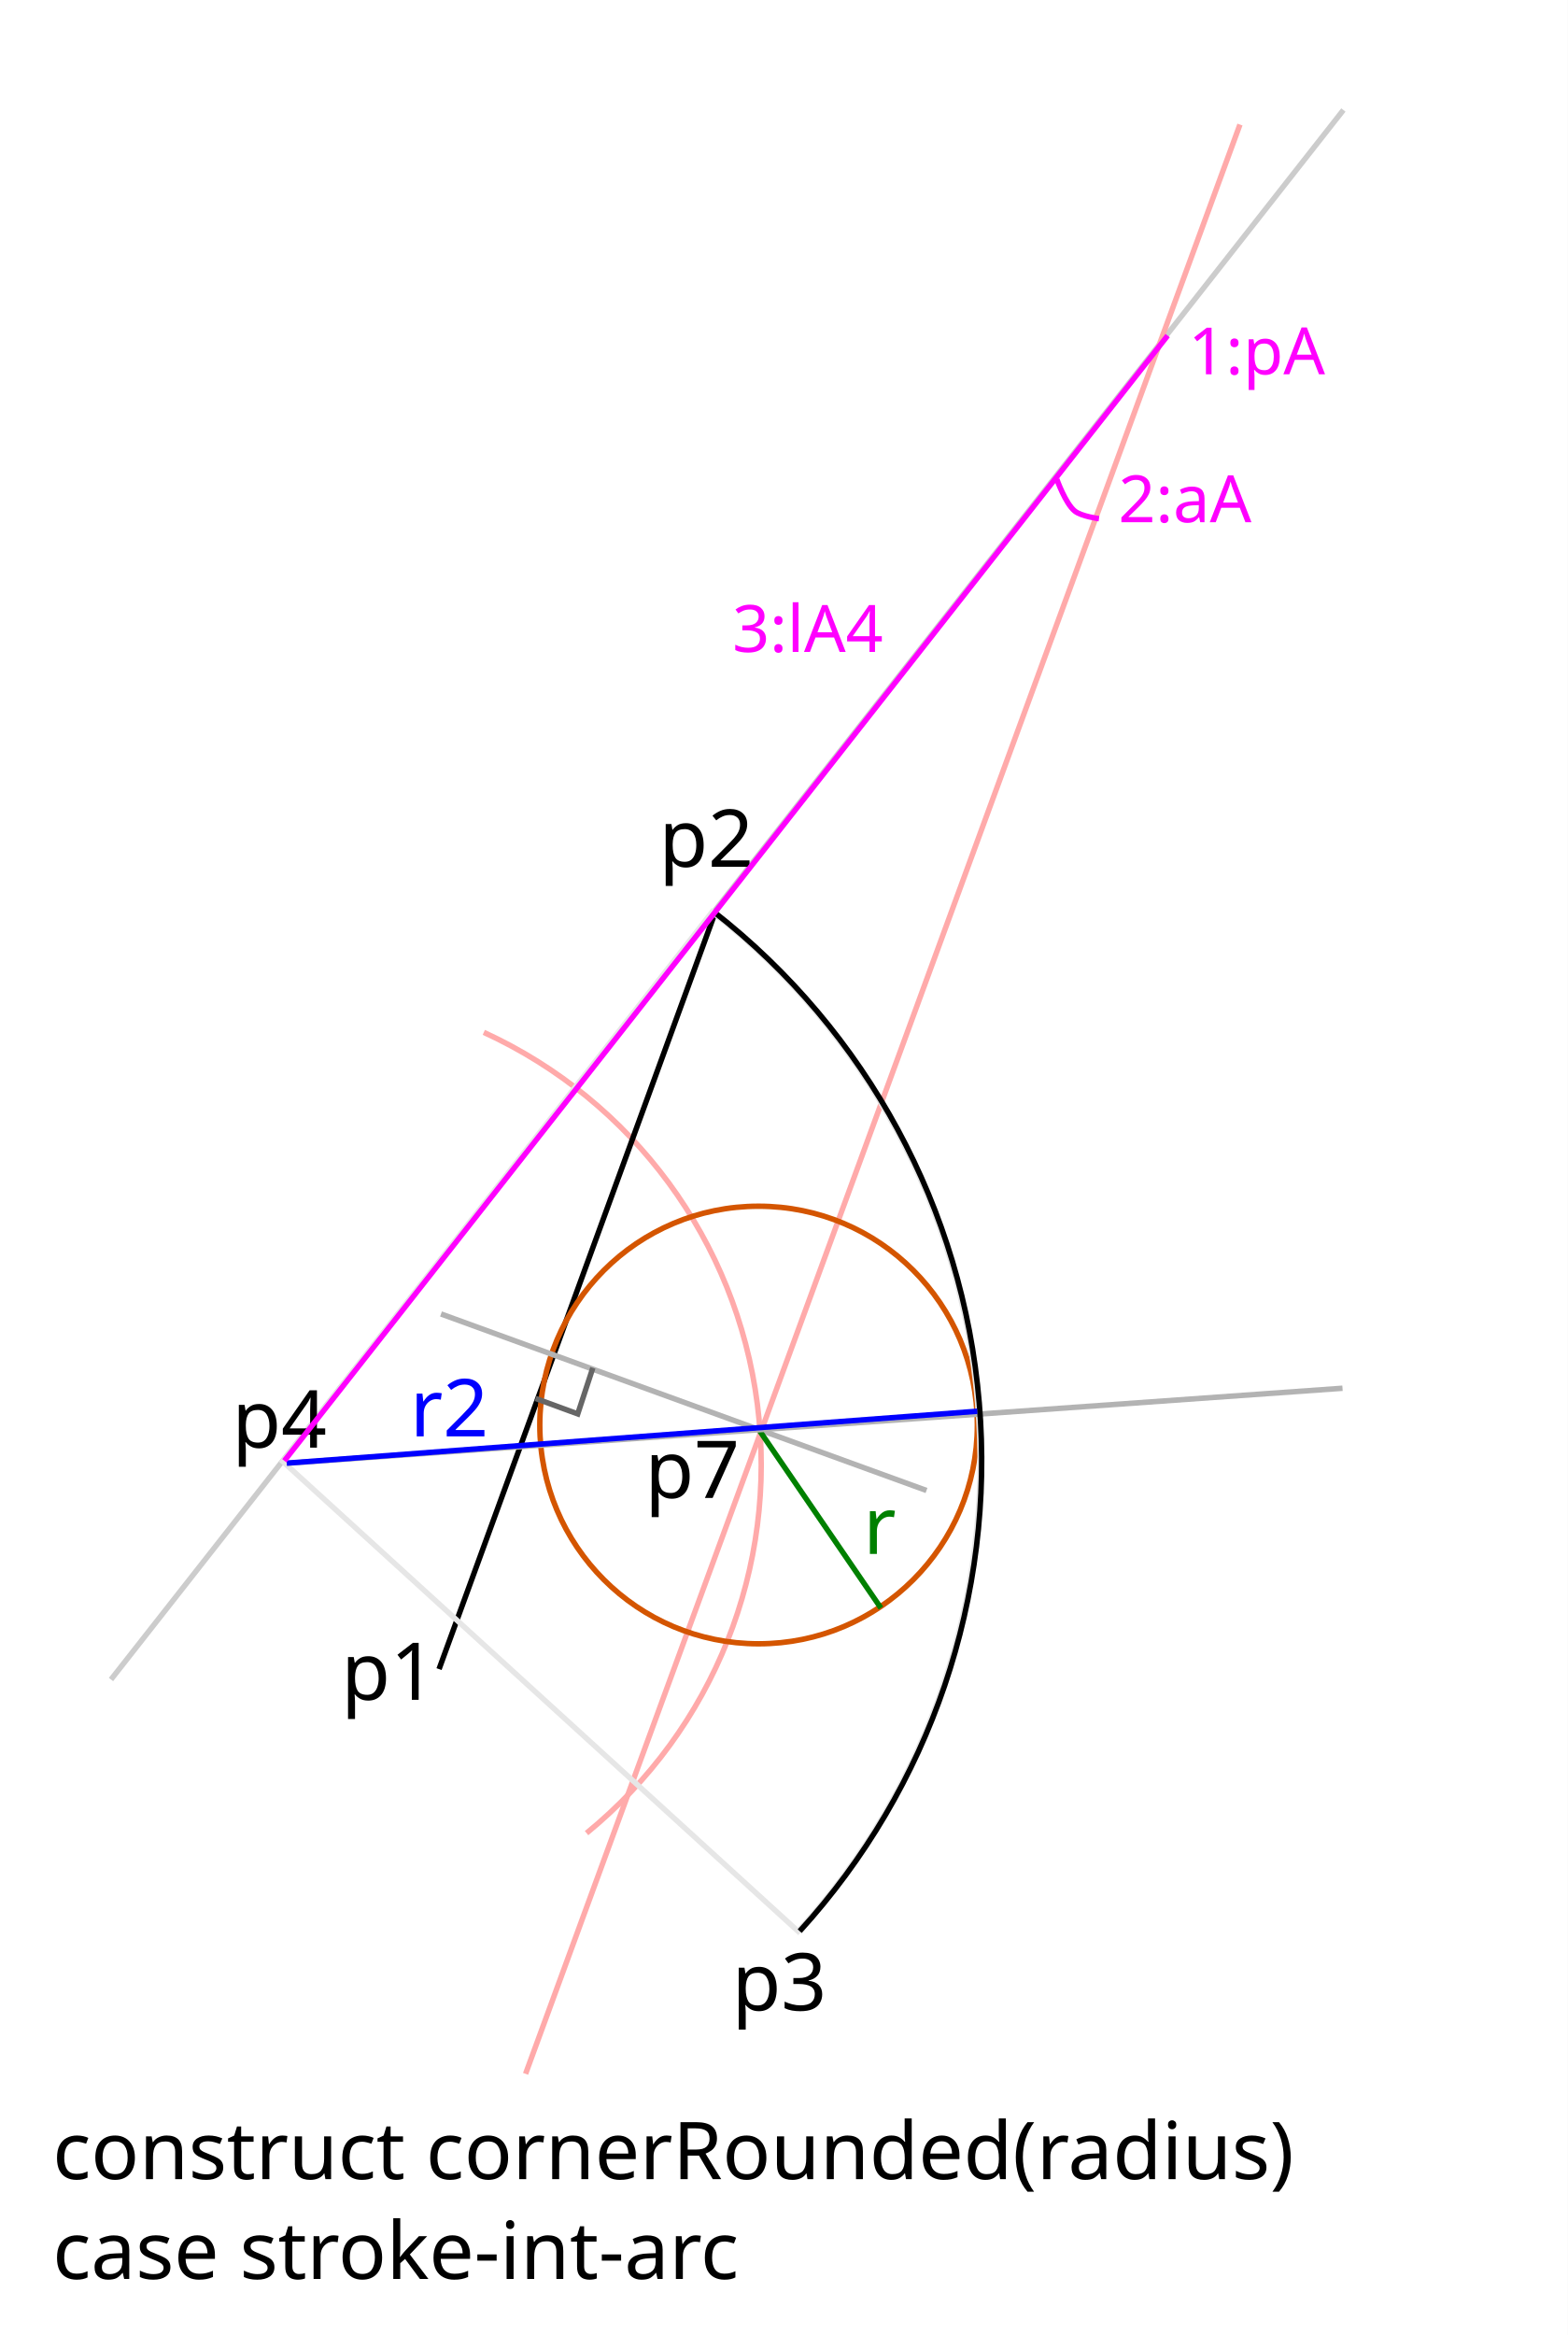
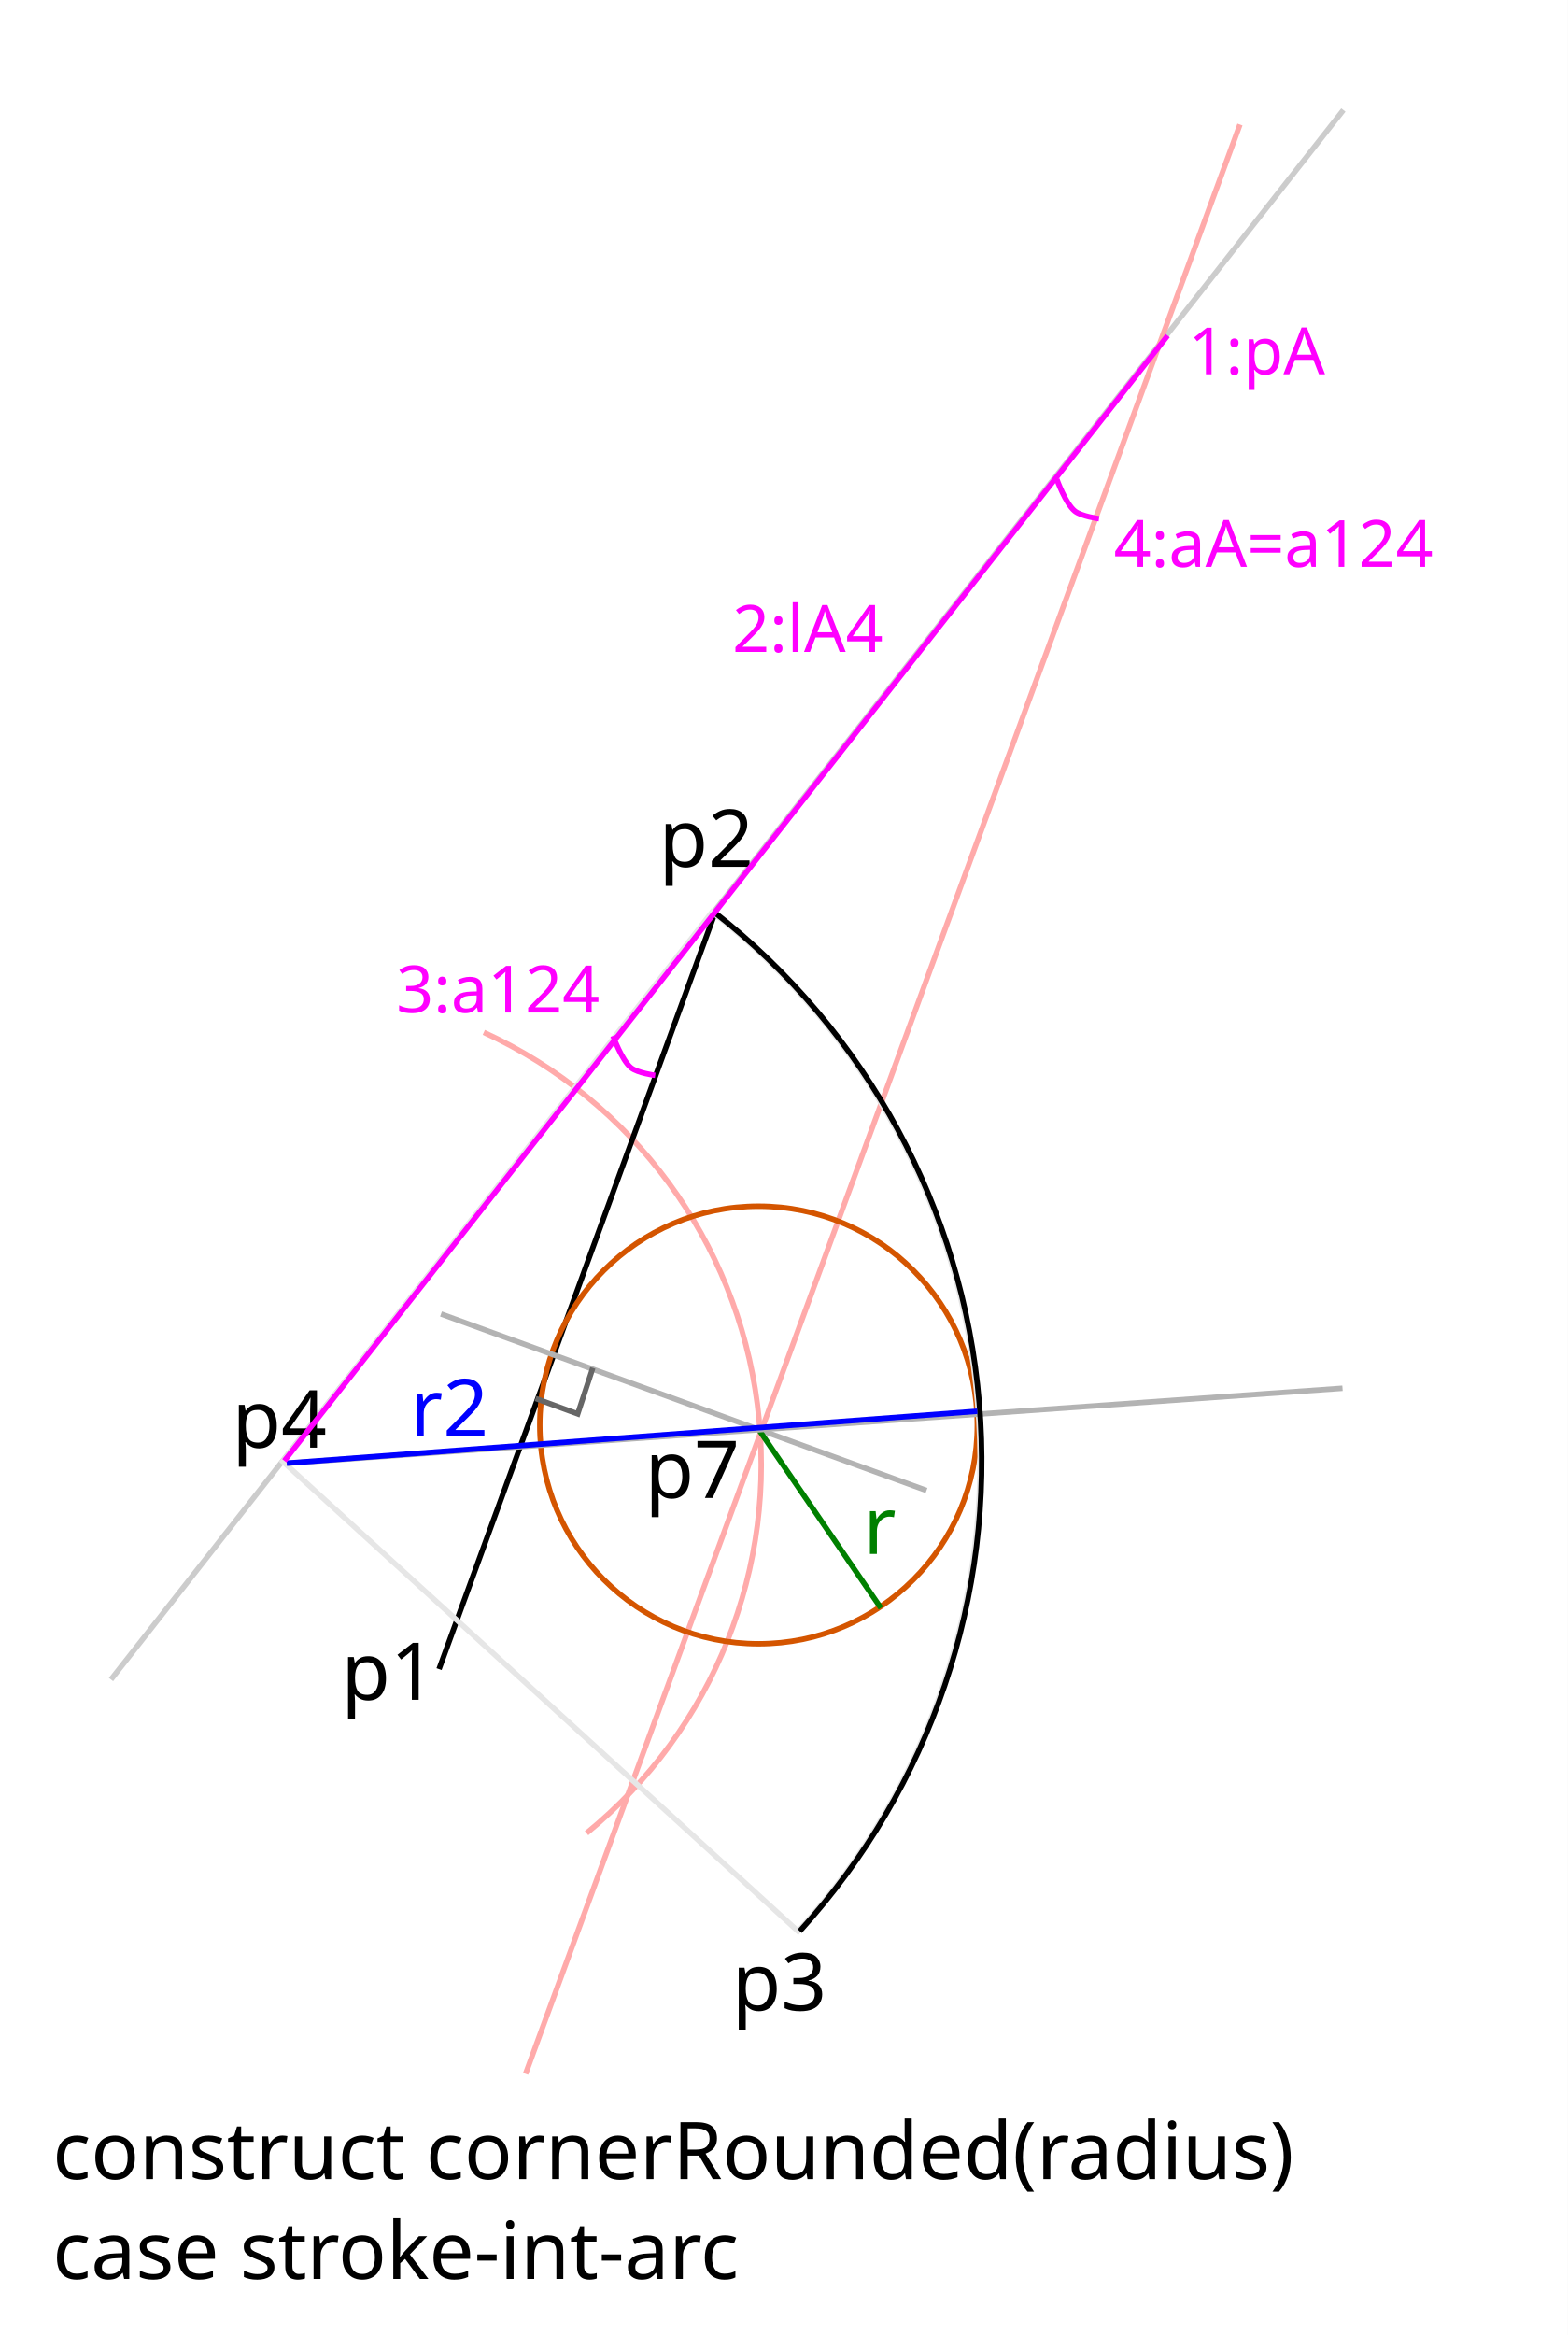
<svg xmlns="http://www.w3.org/2000/svg" width="288.04" height="428.939" viewBox="0 0 76.211 113.49" version="1.1" id="svg5">
  <defs id="defs2">
    <rect x="86.405" y="8251.748" width="70.081" height="57.682" id="rect2113-3-7-3" />
    <rect x="204.843" y="8338.396" width="83.853" height="42.639" id="rect2119-6-9-6" />
    <rect x="343.183" y="8353.117" width="64.675" height="45.493" id="rect2125-7-2-0" />
    <rect x="307.065" y="8197.744" width="48.525" height="24.999" id="rect2247-5-0-6" />
    <rect x="79.05" y="8300.684" width="273.17" height="51.164" id="rect1972-3-2-2" />
    <rect x="251.717" y="8436.273" width="62.168" height="32.45" id="rect9067-3-61" />
    <rect x="420.706" y="8448.941" width="77.717" height="48.312" id="rect9073-7-8" />
    <rect x="450.466" y="10459.747" width="41.233" height="38.021" id="rect49640-2" />
-     <rect x="441.705" y="10454.384" width="53.432" height="25.647" id="rect49656-0" />
    <rect x="367.056" y="10442.883" width="32.883" height="25.01" id="rect49648-3" />
    <rect x="423.248" y="10177.365" width="36.096" height="24.909" id="rect3942-8" />
+     <rect x="441.705" y="10454.384" width="116.487" height="28.209" id="rect49656-3-5" />
+     <rect x="441.705" y="10454.384" width="116.487" height="28.209" id="rect49656-6" />
  </defs>
  <g id="layer1" transform="translate(-37.048,-2881.253)">
    <rect style="fill:#ffffff;stroke:#ffffff;stroke-width:0.265" id="rect2407-5-5-06" width="75.946" height="113.226" x="37.18" y="2881.385" />
    <path style="fill:none;stroke:#cccccc;stroke-width:0.265px;stroke-linecap:butt;stroke-linejoin:miter;stroke-opacity:1" d="m 42.443,2962.884 59.907,-76.284" id="path12249" />
    <path style="fill:none;stroke:#ffaaaa;stroke-width:0.265" id="path12247" d="m 60.566,2931.43 a 23.12,23.12 0 0 1 13.297,18.074 23.12,23.12 0 0 1 -8.303,20.846" />
    <path style="fill:none;stroke:#ffaaaa;stroke-width:0.265px;stroke-linecap:butt;stroke-linejoin:miter;stroke-opacity:1" d="m 62.596,2982.05 34.726,-94.744" id="path2057-6-9-0-1" />
    <path style="fill:none;stroke:#000000;stroke-width:0.265px;stroke-linecap:butt;stroke-linejoin:miter;stroke-opacity:1" d="m 58.39,2962.378 13.425,-36.784" id="path2057-6-9-0" />
    <text xml:space="preserve" transform="matrix(0.2645833,0,0,0.2645833,30.77537,777.1633)" id="text2111-2-2-6" style="font-size:14.667px;line-height:1.25;font-family:sans-serif;white-space:pre;shape-inside:url(#rect2113-3-7-3);display:inline">
-       <tspan x="86.404" y="8264.725" id="tspan33808">p1</tspan>
+       <tspan x="86.404" y="8264.725" id="tspan7339">p1</tspan>
    </text>
    <text xml:space="preserve" transform="matrix(0.2645833,0,0,0.2645833,14.8789,713.7499)" id="text2117-9-2-8" style="font-size:14.667px;line-height:1.25;font-family:sans-serif;white-space:pre;shape-inside:url(#rect2119-6-9-6);display:inline">
-       <tspan x="204.844" y="8351.371" id="tspan33810">p2</tspan>
+       <tspan x="204.844" y="8351.371" id="tspan7341">p2</tspan>
    </text>
    <text xml:space="preserve" transform="matrix(0.2645833,0,0,0.2645833,-18.17265,765.4404)" id="text2123-1-8-9" style="font-size:14.667px;line-height:1.25;font-family:sans-serif;white-space:pre;shape-inside:url(#rect2125-7-2-0);display:inline">
-       <tspan x="343.182" y="8366.094" id="tspan33812">p3</tspan>
+       <tspan x="343.182" y="8366.094" id="tspan7343">p3</tspan>
    </text>
    <circle style="fill:none;stroke:#d45500;stroke-width:0.265" id="path2235-2-9-2" cx="73.922" cy="2950.514" r="10.634" />
    <path style="fill:none;stroke:#b3b3b3;stroke-width:0.265px;stroke-linecap:butt;stroke-linejoin:miter;stroke-opacity:1" d="m 58.485,2945.117 23.6,8.579" id="path2239-0-7-6" />
    <path style="fill:none;stroke:#008000;stroke-width:0.265px;stroke-linecap:butt;stroke-linejoin:miter;stroke-opacity:1" d="m 73.863,2950.636 6.006,8.775" id="path2243-3-3-6" />
    <text xml:space="preserve" transform="matrix(0.2645833,0,0,0.2645833,-2.239975,784.3592)" id="text2245-6-6-4" style="font-size:14.667px;line-height:1.25;font-family:sans-serif;white-space:pre;shape-inside:url(#rect2247-5-0-6);display:inline;fill:#008000">
-       <tspan x="307.064" y="8210.721" id="tspan33814">r</tspan>
+       <tspan x="307.064" y="8210.721" id="tspan7345">r</tspan>
    </text>
    <path style="fill:none;stroke:#666666;stroke-width:0.265px;stroke-linecap:butt;stroke-linejoin:miter;stroke-opacity:1" d="m 63.081,2949.224 2.051,0.75 0.734,-2.237" id="path2251-0-1-9" />
    <text xml:space="preserve" transform="matrix(0.2645833,0,0,0.2645833,18.68908,787.5125)" id="text1970-1-2-5" style="font-size:14.667px;line-height:1.25;font-family:sans-serif;white-space:pre;shape-inside:url(#rect1972-3-2-2);display:inline">
-       <tspan x="79.051" y="8313.66" id="tspan33816">construct cornerRounded(radius)
+       <tspan x="79.051" y="8313.66" id="tspan7347">construct cornerRounded(radius)
</tspan>
-       <tspan x="79.051" y="8331.993" id="tspan33818">case stroke-int-arc</tspan>
+       <tspan x="79.051" y="8331.993" id="tspan7349">case stroke-int-arc</tspan>
    </text>
    <path style="fill:none;stroke:#e6e6e6;stroke-width:0.265" id="path8778-9-0" d="m -2628.229,-1287.063 a 33.9,33.9 0 0 1 -27.124,0.43 33.9,33.9 0 0 1 -18.755,-19.599 l 31.824,-11.68 z" transform="rotate(-117.4946)" />
    <path style="fill:none;stroke:#b3b3b3;stroke-width:0.265px;stroke-linecap:butt;stroke-linejoin:miter;stroke-opacity:1" d="m 102.307,2948.727 -51.31,3.647" id="path8881-3-4" />
    <path style="fill:none;stroke:#000000;stroke-width:0.265" id="path8778-8-1-8" d="m -2628.26,-1286.991 a 33.9,33.9 0 0 1 -27.124,0.43 33.9,33.9 0 0 1 -18.755,-19.599" transform="rotate(-117.4946)" />
    <path style="fill:none;stroke:#0000ff;stroke-width:0.265px;stroke-linecap:butt;stroke-linejoin:miter;stroke-opacity:1" d="m 84.553,2949.845 -33.566,2.522" id="path9063-9-7" />
    <text xml:space="preserve" transform="matrix(0.2645833,0,0,0.2645833,-9.626086,715.536)" id="text9065-4-1" style="font-size:14.667px;line-height:1.25;font-family:sans-serif;white-space:pre;shape-inside:url(#rect9067-3-61);display:inline;fill:#0000ff">
-       <tspan x="251.717" y="8449.25" id="tspan33820">r2</tspan>
+       <tspan x="251.717" y="8449.25" id="tspan7351">r2</tspan>
    </text>
    <text xml:space="preserve" transform="matrix(0.2645833,0,0,0.2645833,-62.98344,712.7309)" id="text9071-7-72" style="font-size:14.667px;line-height:1.25;font-family:sans-serif;white-space:pre;shape-inside:url(#rect9073-7-8);display:inline">
-       <tspan x="420.705" y="8461.918" id="tspan33822">p4</tspan>
+       <tspan x="420.705" y="8461.918" id="tspan7353">p4</tspan>
    </text>
    <path style="fill:none;stroke:#ff00ff;stroke-width:0.265px;stroke-linecap:butt;stroke-linejoin:miter;stroke-opacity:1" d="m 88.42,2904.546 c 0,0 0.414,1.174 0.874,1.547 0.319,0.258 1.175,0.37 1.175,0.37" id="path12251" />
    <text xml:space="preserve" transform="matrix(0.2645833,0,0,0.2645833,-24.37418,129.1622)" id="text49638-7" style="font-size:12px;line-height:1.25;font-family:sans-serif;white-space:pre;shape-inside:url(#rect49640-2);display:inline;fill:#ff00ff">
-       <tspan x="450.467" y="10470.363" id="tspan33824">1:pA</tspan>
-     </text>
-     <text xml:space="preserve" transform="matrix(0.2645833,0,0,0.2645833,-25.46076,137.7708)" id="text49654-9" style="font-size:12px;line-height:1.25;font-family:sans-serif;white-space:pre;shape-inside:url(#rect49656-0);display:inline;fill:#ff00ff">
-       <tspan x="441.705" y="10465" id="tspan33826">2:aA</tspan>
+       <tspan x="450.467" y="10470.363" id="tspan7355">1:pA</tspan>
    </text>
    <text xml:space="preserve" transform="matrix(0.2645833,0,0,0.2645833,-24.4724,147.1175)" id="text49646-6" style="font-size:12px;line-height:1.25;font-family:sans-serif;white-space:pre;shape-inside:url(#rect49648-3);display:inline;fill:#ff00ff">
-       <tspan x="367.057" y="10453.5" id="tspan33828">3:lA4</tspan>
+       <tspan x="367.057" y="10453.5" id="tspan7357">2:lA4</tspan>
    </text>
    <path style="fill:none;stroke:#ff00ff;stroke-width:0.265px;stroke-linecap:butt;stroke-linejoin:miter;stroke-opacity:1" d="m 50.87,2952.253 42.937,-54.689" id="path12249-0" />
    <text xml:space="preserve" transform="matrix(0.2645833,0,0,0.2645833,-43.58758,257.866)" id="text3940-7" style="font-size:14.667px;line-height:1.25;font-family:sans-serif;white-space:pre;shape-inside:url(#rect3942-8);display:inline">
-       <tspan x="423.248" y="10190.342" id="tspan33830">p7</tspan>
+       <tspan x="423.248" y="10190.342" id="tspan7359">p7</tspan>
+     </text>
+     <text xml:space="preserve" transform="matrix(0.2645833,0,0,0.2645833,-60.56329,161.6003)" id="text49654-6-3" style="font-size:12px;line-height:1.25;font-family:sans-serif;white-space:pre;shape-inside:url(#rect49656-3-5);display:inline;fill:#ff00ff">
+       <tspan x="441.705" y="10465" id="tspan7361">3:a124</tspan>
+     </text>
+     <path style="fill:none;stroke:#ff00ff;stroke-width:0.265px;stroke-linecap:butt;stroke-linejoin:miter;stroke-opacity:1" d="m 66.849,2931.603 c 0,0 0.414,1.174 0.874,1.547 0.319,0.258 1.175,0.37 1.175,0.37" id="path12251-5" />
+     <text xml:space="preserve" transform="matrix(0.2645833,0,0,0.2645833,-25.67651,139.9414)" id="text49654-2" style="font-size:12px;line-height:1.25;font-family:sans-serif;white-space:pre;shape-inside:url(#rect49656-6);display:inline;fill:#ff00ff">
+       <tspan x="441.705" y="10465" id="tspan7363">4:aA=a124</tspan>
    </text>
  </g>
</svg>
